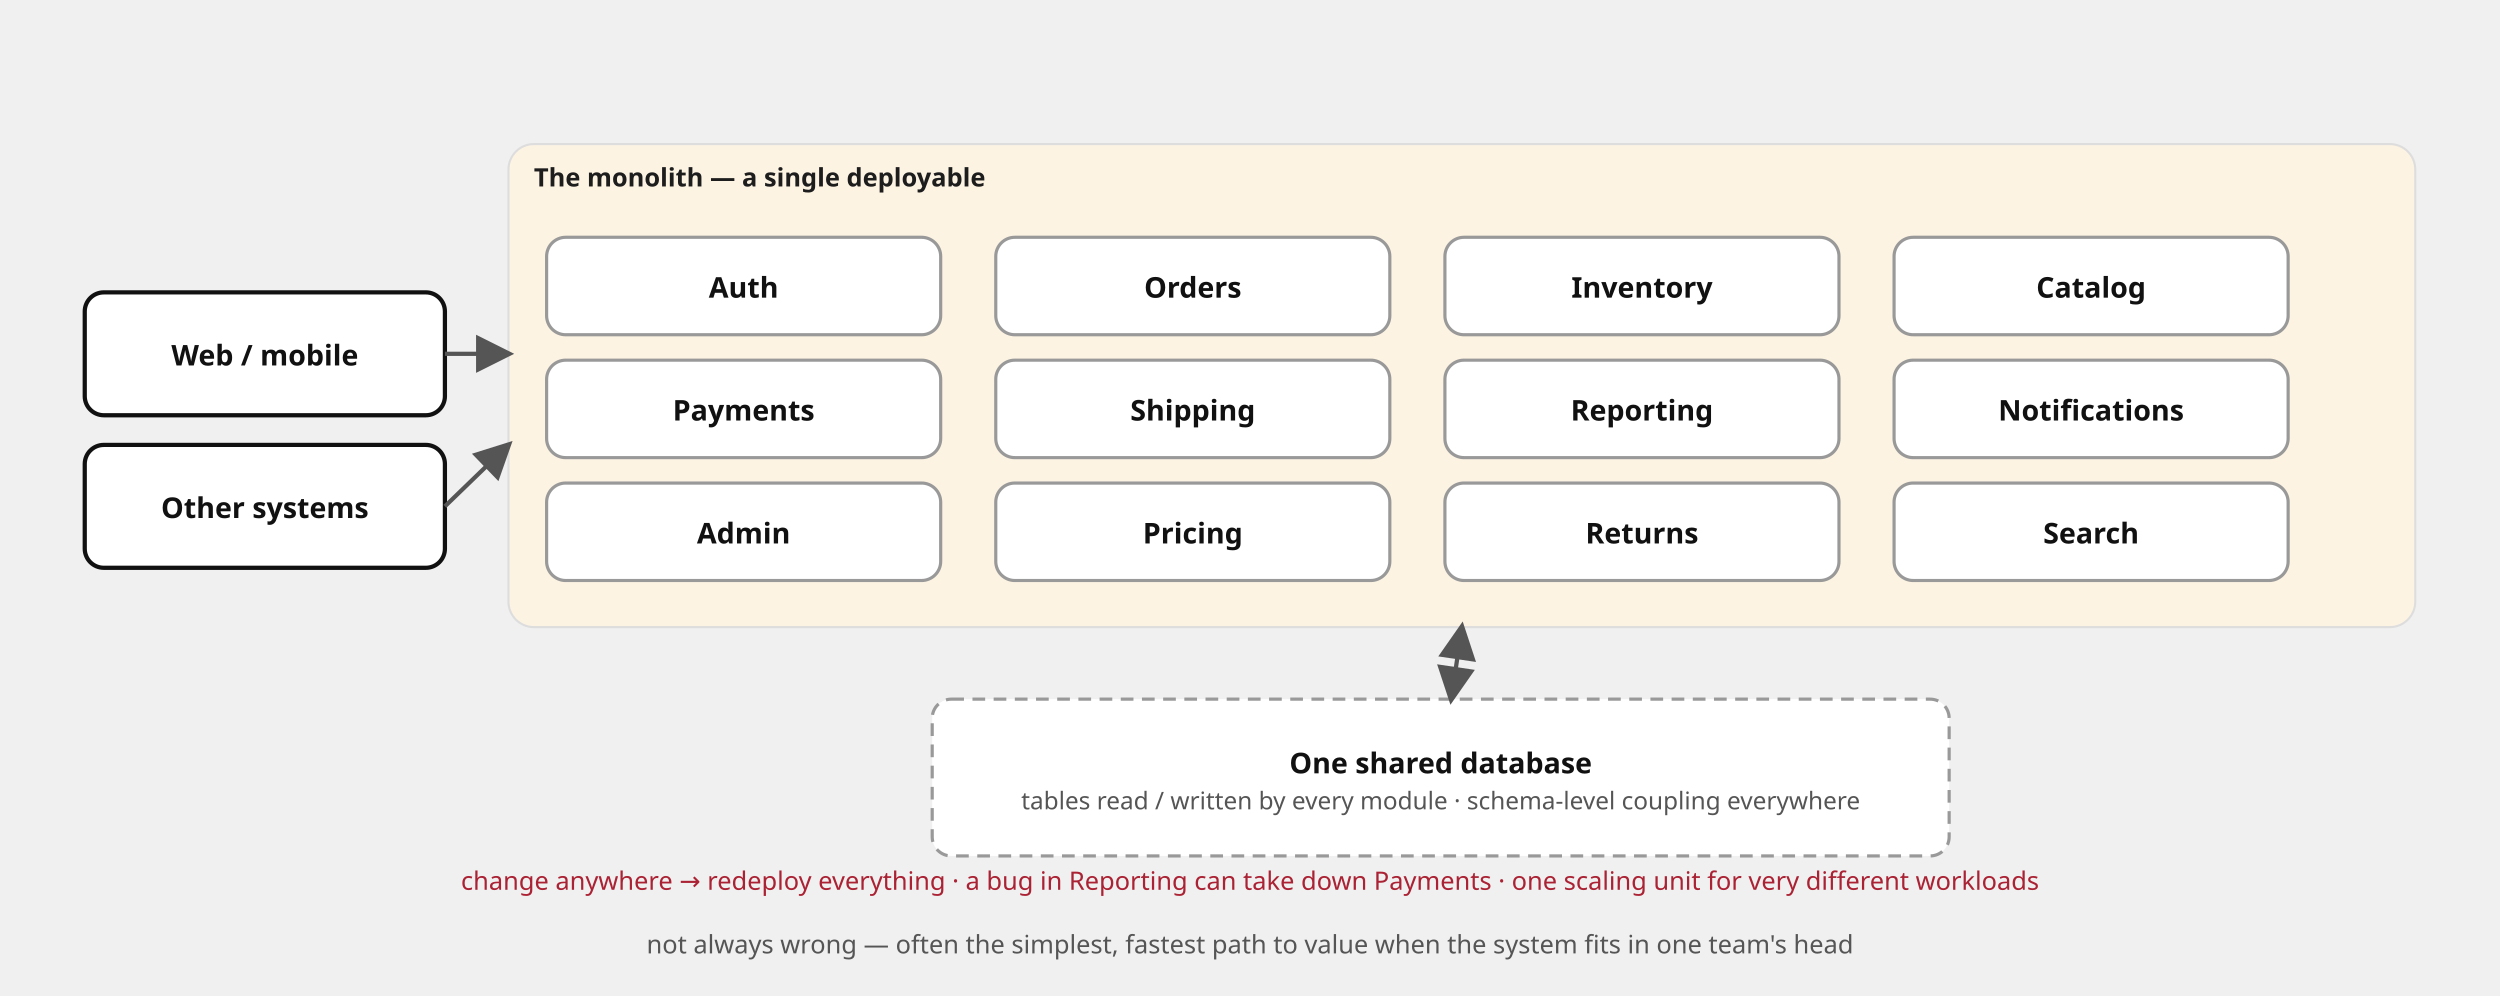
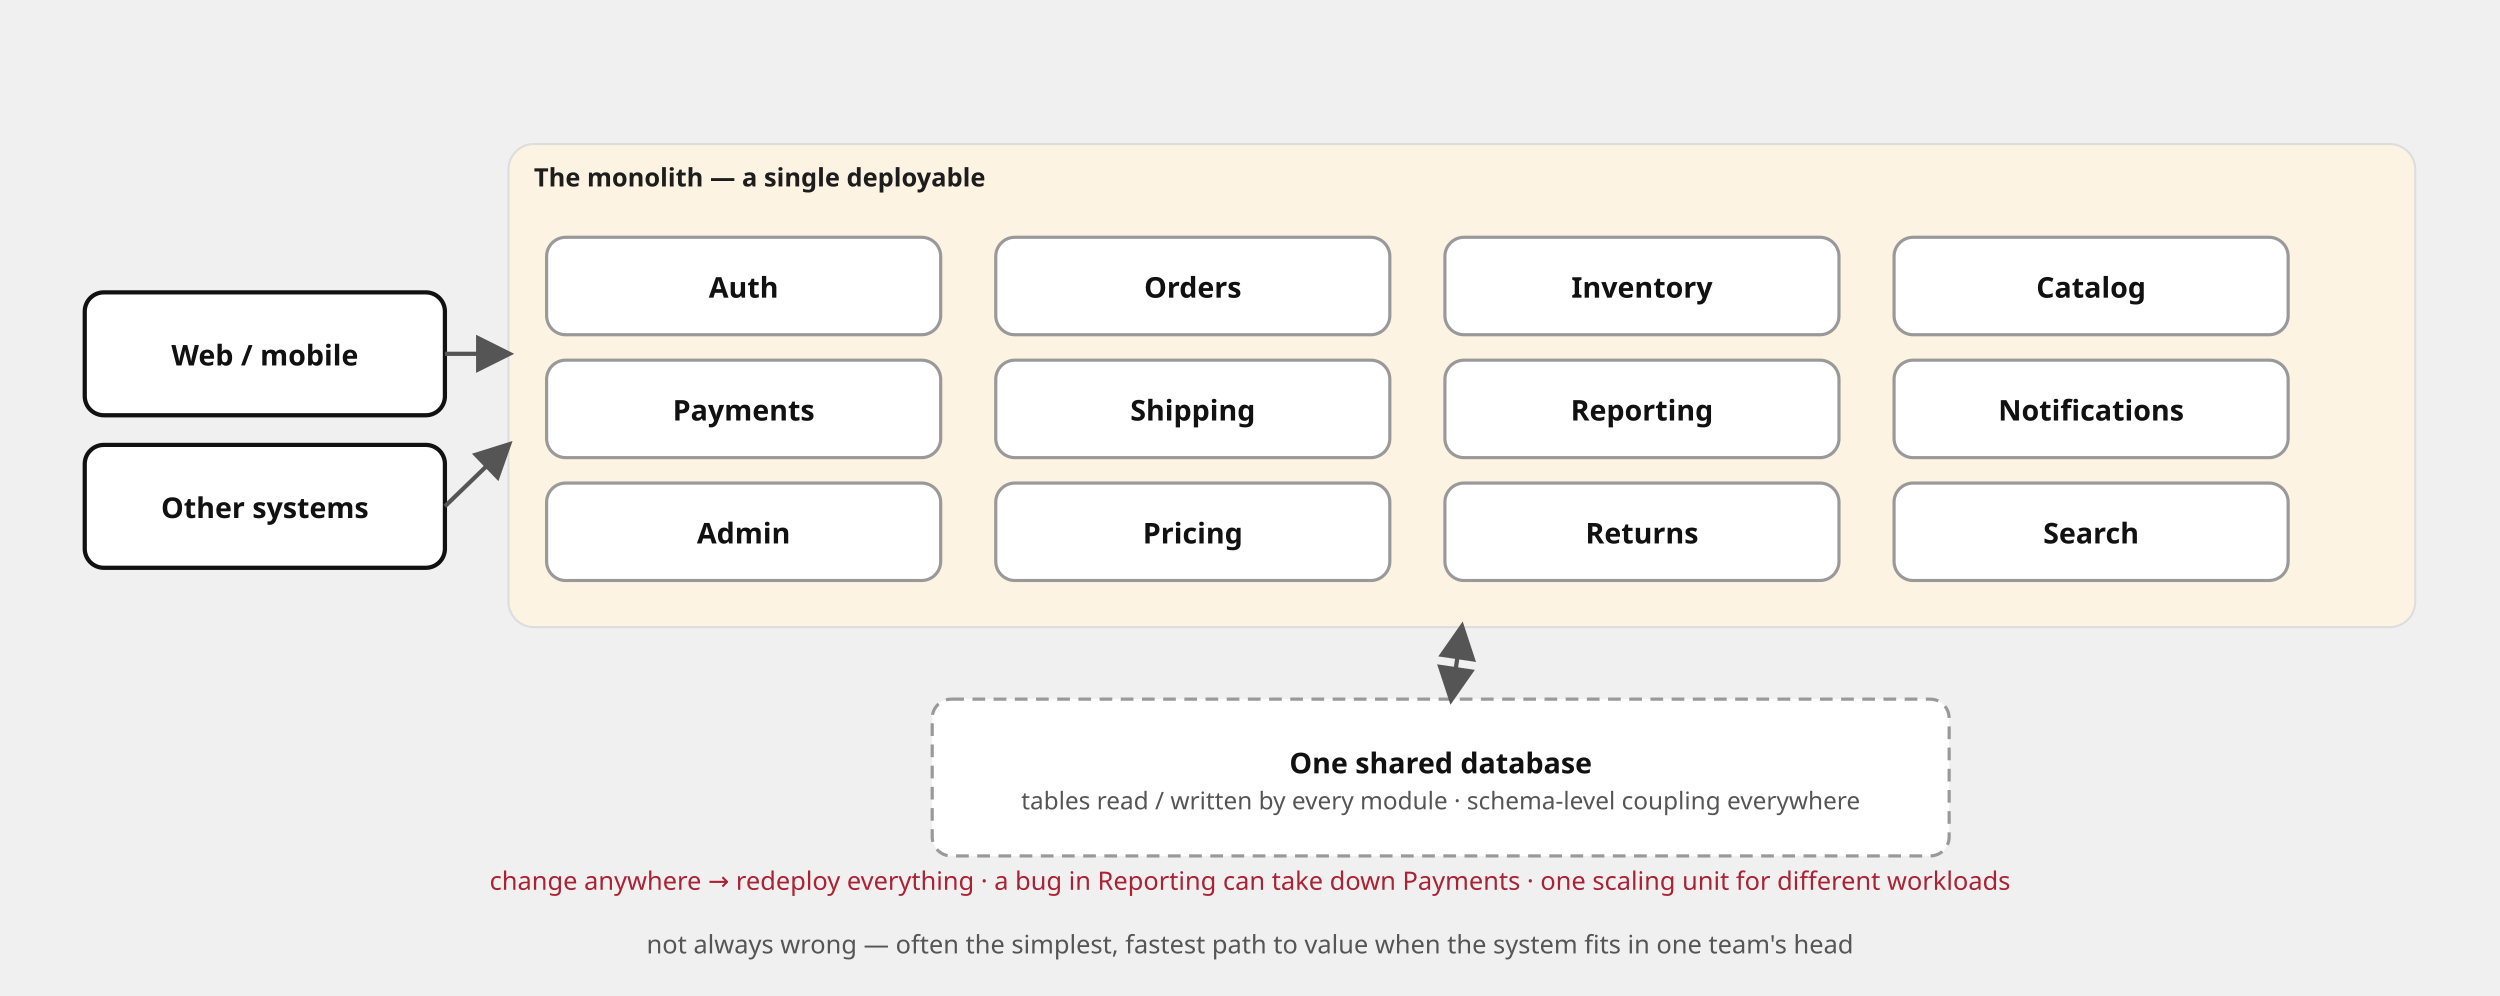
<svg xmlns="http://www.w3.org/2000/svg" viewBox="0 0 1180 470" font-family="'Red Hat Text', system-ui, sans-serif" role="img">
  <defs>
    <marker id="a" viewBox="0 0 10 10" refX="8.5" refY="5" markerWidth="9" markerHeight="9" orient="auto-start-reverse">
      <path d="M0,0 L10,5 L0,10 z" fill="#555" />
    </marker>
    <marker id="am" viewBox="0 0 10 10" refX="8.5" refY="5" markerWidth="9" markerHeight="9" orient="auto-start-reverse">
      <path d="M0,0 L10,5 L0,10 z" fill="#b8650a" />
    </marker>
  </defs>
  <rect x="240" y="68" width="900" height="228" rx="12" fill="#fdf3e3" stroke="#ddd" />
  <text x="252" y="88" font-size="12" font-weight="700" fill="#1d1d1d">The monolith — a single deployable</text>
  <rect x="258" y="112" width="186" height="46" rx="9" fill="#ffffff" stroke="#999999" stroke-width="1.5" />
  <text x="351.0" y="140.5" font-size="13.5" font-weight="700" fill="#111111" text-anchor="middle">Auth</text>
  <rect x="470" y="112" width="186" height="46" rx="9" fill="#ffffff" stroke="#999999" stroke-width="1.5" />
  <text x="563.0" y="140.5" font-size="13.5" font-weight="700" fill="#111111" text-anchor="middle">Orders</text>
  <rect x="682" y="112" width="186" height="46" rx="9" fill="#ffffff" stroke="#999999" stroke-width="1.5" />
  <text x="775.0" y="140.5" font-size="13.5" font-weight="700" fill="#111111" text-anchor="middle">Inventory</text>
  <rect x="894" y="112" width="186" height="46" rx="9" fill="#ffffff" stroke="#999999" stroke-width="1.5" />
  <text x="987.0" y="140.5" font-size="13.5" font-weight="700" fill="#111111" text-anchor="middle">Catalog</text>
  <rect x="258" y="170" width="186" height="46" rx="9" fill="#ffffff" stroke="#999999" stroke-width="1.5" />
  <text x="351.0" y="198.5" font-size="13.5" font-weight="700" fill="#111111" text-anchor="middle">Payments</text>
  <rect x="470" y="170" width="186" height="46" rx="9" fill="#ffffff" stroke="#999999" stroke-width="1.5" />
  <text x="563.0" y="198.5" font-size="13.5" font-weight="700" fill="#111111" text-anchor="middle">Shipping</text>
  <rect x="682" y="170" width="186" height="46" rx="9" fill="#ffffff" stroke="#999999" stroke-width="1.5" />
  <text x="775.0" y="198.5" font-size="13.5" font-weight="700" fill="#111111" text-anchor="middle">Reporting</text>
  <rect x="894" y="170" width="186" height="46" rx="9" fill="#ffffff" stroke="#999999" stroke-width="1.5" />
  <text x="987.0" y="198.5" font-size="13.5" font-weight="700" fill="#111111" text-anchor="middle">Notifications</text>
  <rect x="258" y="228" width="186" height="46" rx="9" fill="#ffffff" stroke="#999999" stroke-width="1.5" />
  <text x="351.0" y="256.5" font-size="13.5" font-weight="700" fill="#111111" text-anchor="middle">Admin</text>
  <rect x="470" y="228" width="186" height="46" rx="9" fill="#ffffff" stroke="#999999" stroke-width="1.5" />
  <text x="563.0" y="256.5" font-size="13.5" font-weight="700" fill="#111111" text-anchor="middle">Pricing</text>
  <rect x="682" y="228" width="186" height="46" rx="9" fill="#ffffff" stroke="#999999" stroke-width="1.5" />
  <text x="775.0" y="256.5" font-size="13.5" font-weight="700" fill="#111111" text-anchor="middle">Returns</text>
  <rect x="894" y="228" width="186" height="46" rx="9" fill="#ffffff" stroke="#999999" stroke-width="1.5" />
  <text x="987.0" y="256.5" font-size="13.5" font-weight="700" fill="#111111" text-anchor="middle">Search</text>
  <rect x="40" y="138" width="170" height="58" rx="9" fill="#ffffff" stroke="#111111" stroke-width="2" />
  <text x="125.0" y="172.5" font-size="13.5" font-weight="700" fill="#111111" text-anchor="middle">Web / mobile</text>
  <rect x="40" y="210" width="170" height="58" rx="9" fill="#ffffff" stroke="#111111" stroke-width="2" />
  <text x="125.0" y="244.5" font-size="13.5" font-weight="700" fill="#111111" text-anchor="middle">Other systems</text>
  <rect x="440" y="330" width="480" height="74" rx="9" fill="#ffffff" stroke="#999999" stroke-width="1.5" stroke-dasharray="6 4" />
  <text x="680.0" y="365.0" font-size="13.5" font-weight="700" fill="#111111" text-anchor="middle">One shared database</text>
  <text x="680.0" y="382.0" font-size="11.5" fill="#555555" text-anchor="middle">tables read / written by every module · schema-level coupling everywhere</text>
  <path d="M210,167 L240,167" fill="none" stroke="#555" stroke-width="2" marker-end="url(#a)" />
  <path d="M210,239 L240,210" fill="none" stroke="#555" stroke-width="2" marker-end="url(#a)" />
  <path d="M690,296 L685,330" fill="none" stroke="#555" stroke-width="2" marker-start="url(#a)" marker-end="url(#a)" />
-   <text x="590" y="420" font-size="12" fill="#a23" text-anchor="middle">change anywhere → redeploy everything · a bug in Reporting can take down Payments · one scaling unit for very different workloads</text>
+   <text x="590" y="420" font-size="12" fill="#a23" text-anchor="middle">change anywhere → redeploy everything · a bug in Reporting can take down Payments · one scaling unit for different workloads</text>
  <text x="590" y="450" font-size="12" fill="#555" text-anchor="middle">not always wrong — often the simplest, fastest path to value when the system fits in one team's head</text>
</svg>
